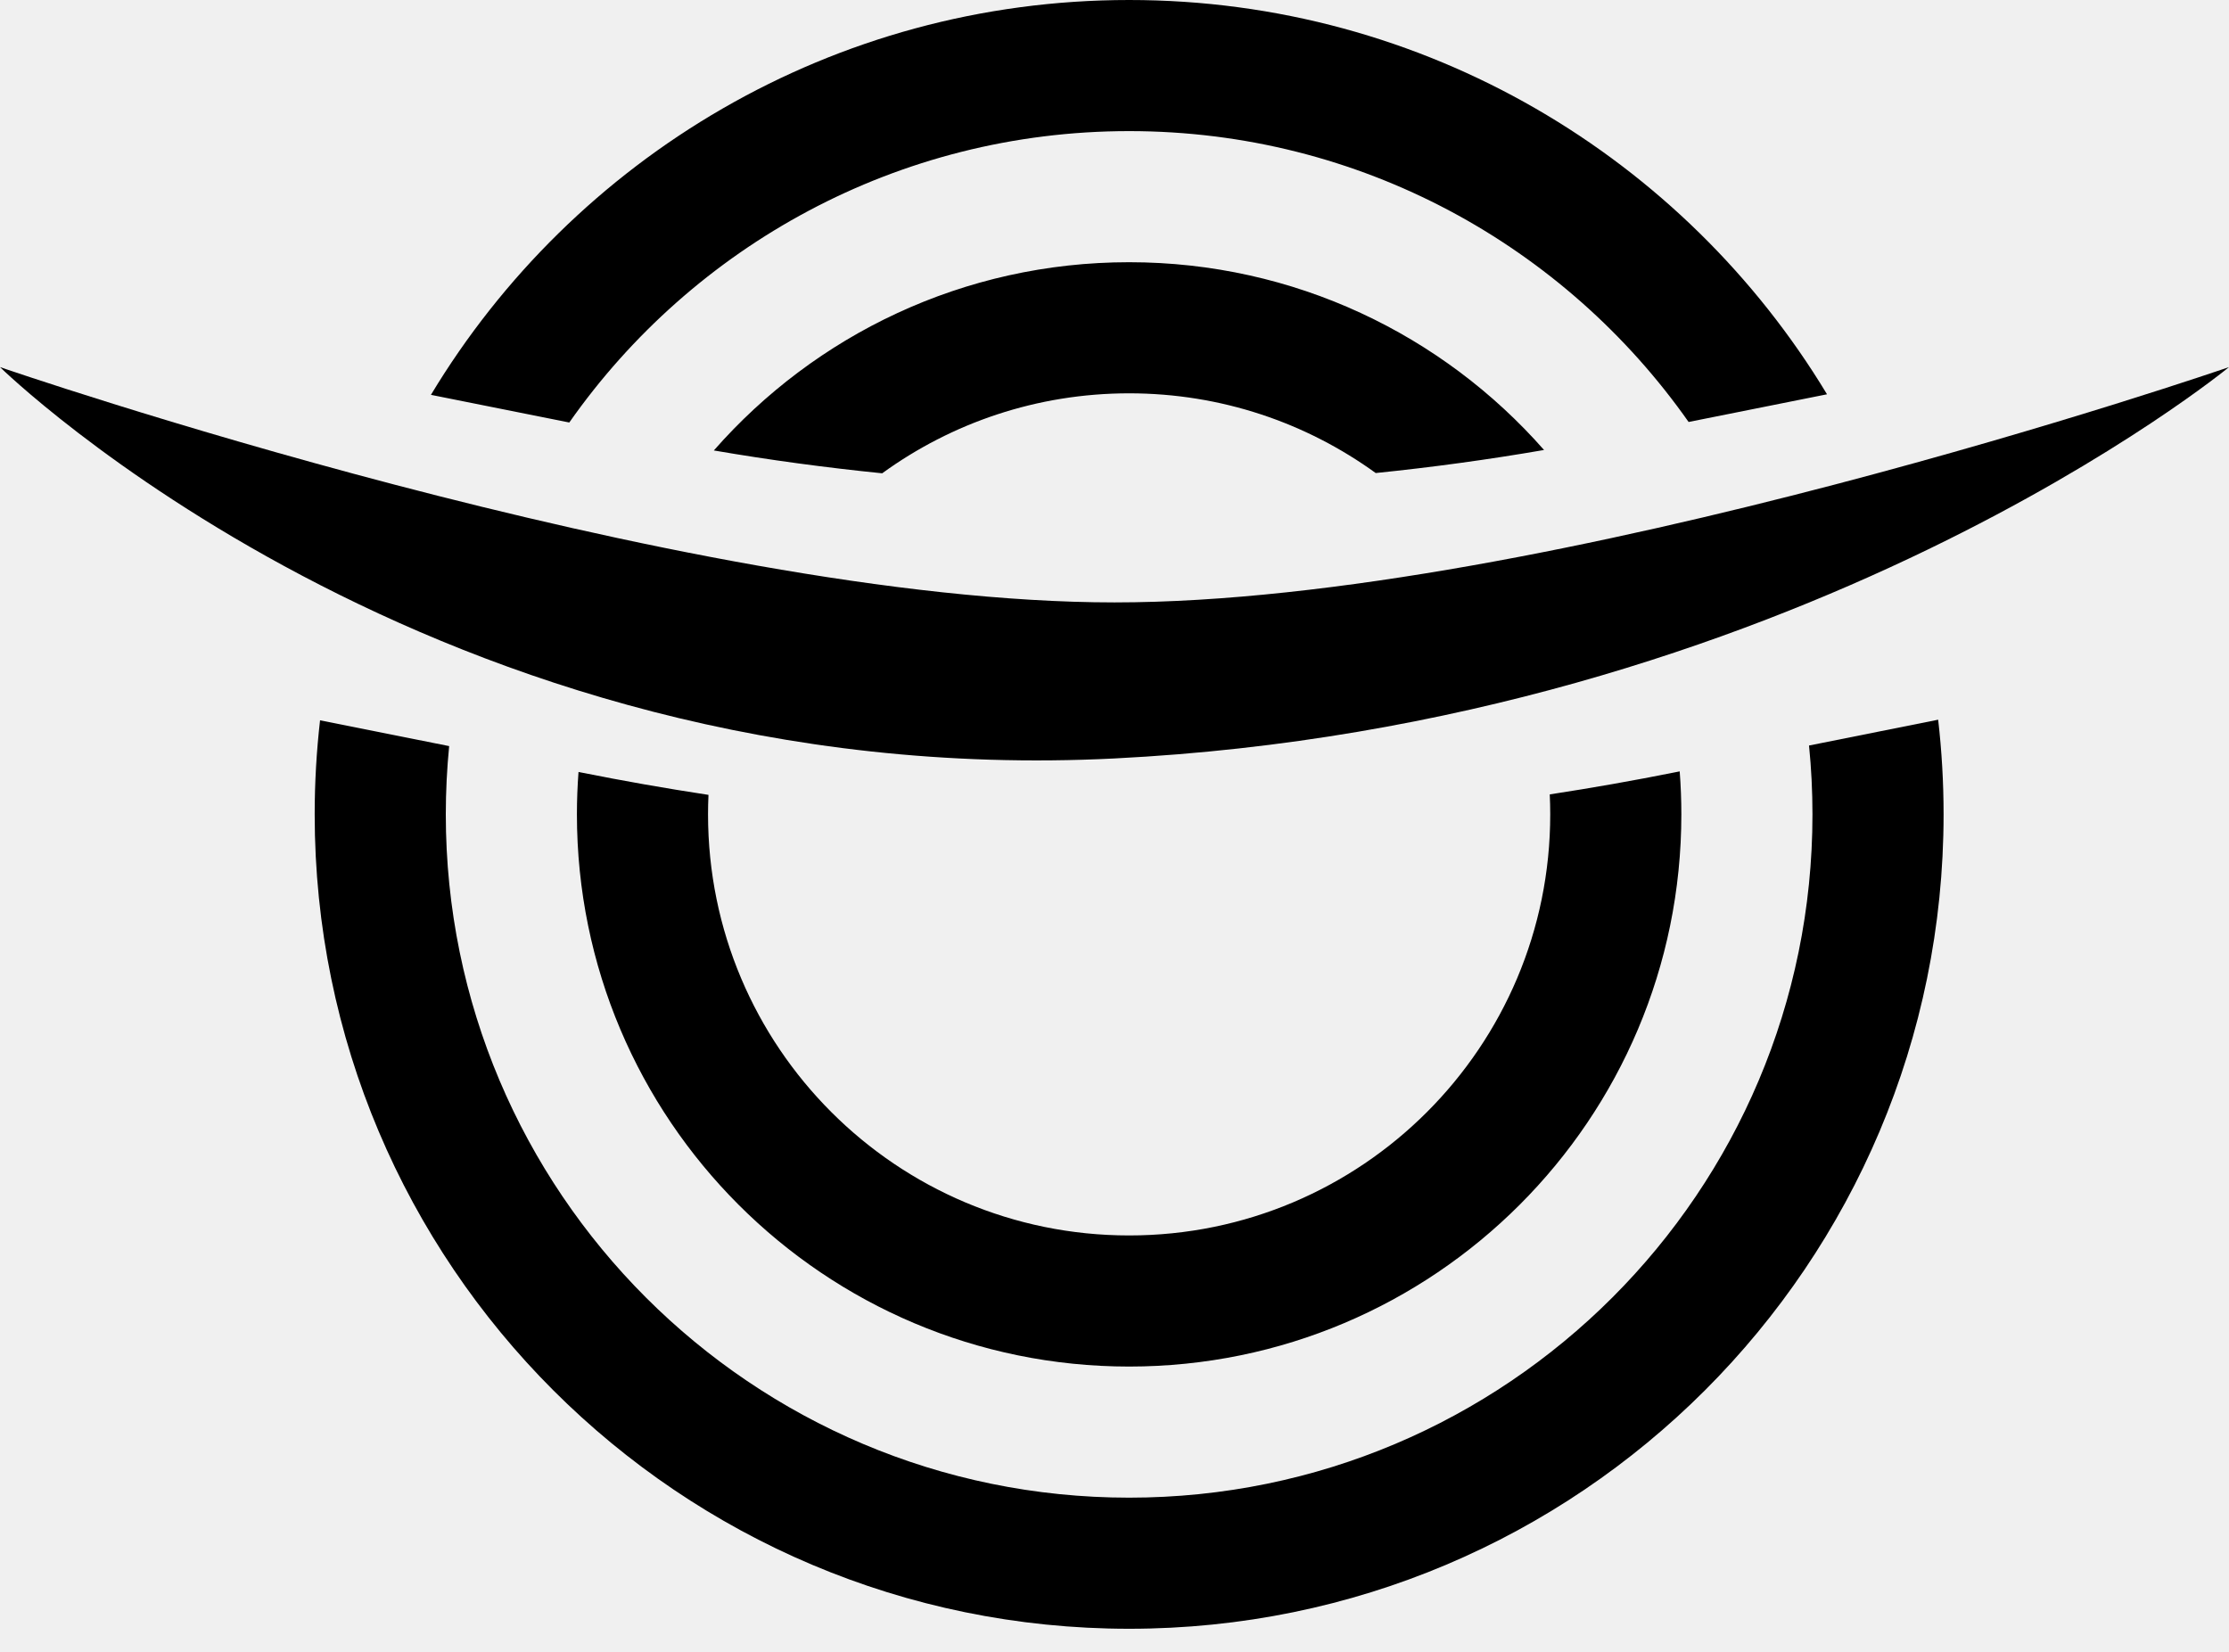
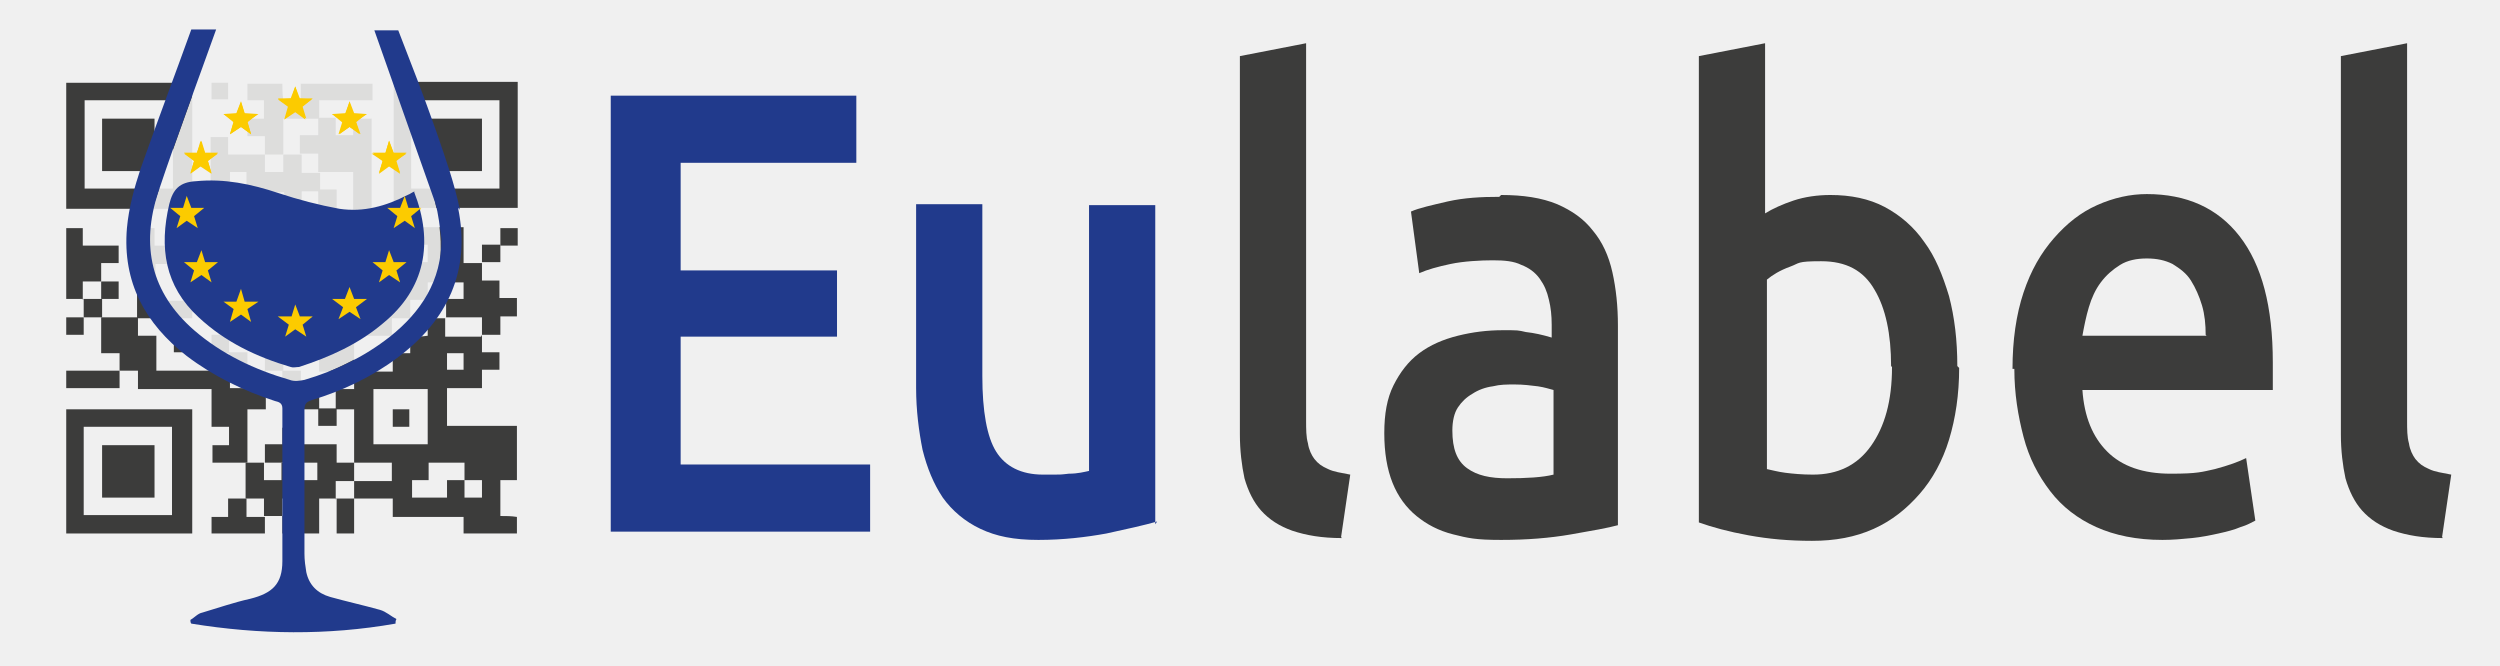
- <svg xmlns="http://www.w3.org/2000/svg" width="85" height="63" viewBox="0 0 85 63" fill="none">
-   <path fill-rule="evenodd" clip-rule="evenodd" d="M27.017 30.314C27.006 30.56 27 30.808 27 31.058C27 39.927 34.189 47.116 43.058 47.116C51.927 47.116 59.116 39.927 59.116 31.058C59.116 30.803 59.11 30.549 59.098 30.296C60.699 30.051 62.295 29.77 63.886 29.451L64.053 29.418C64.095 29.959 64.116 30.506 64.116 31.058C64.116 42.688 54.688 52.116 43.058 52.116C31.428 52.116 22 42.688 22 31.058C22 30.514 22.021 29.975 22.061 29.441L22.114 29.451C23.743 29.777 25.378 30.065 27.017 30.314ZM52.461 18.04C49.818 16.127 46.57 15 43.058 15C39.54 15 36.286 16.131 33.641 18.05C31.494 17.834 29.353 17.544 27.221 17.179C31.081 12.778 36.745 10 43.058 10C49.363 10 55.021 12.771 58.88 17.161C56.749 17.529 54.608 17.821 52.461 18.04ZM68.985 28.432C69.072 29.295 69.116 30.172 69.116 31.058C69.116 45.45 57.45 57.116 43.058 57.116C28.667 57.116 17 45.45 17 31.058C17 30.179 17.044 29.311 17.128 28.454L12.205 27.47C12.07 28.647 12 29.844 12 31.058C12 48.211 25.905 62.116 43.058 62.116C60.211 62.116 74.116 48.211 74.116 31.058C74.116 29.837 74.046 28.632 73.909 27.447L68.985 28.432ZM69.671 15.037L64.393 16.093C59.678 9.384 51.88 5 43.058 5C34.227 5 26.422 9.393 21.709 16.113L16.433 15.058C21.867 6.035 31.758 0 43.058 0C54.35 0 64.234 6.026 69.671 15.037Z" fill="black" />
-   <mask id="path-2-inside-1" fill="white">
-     <path d="M42.5 28.925C16.546 30.231 0 14 0 14C0 14 26 22.974 42.5 22.974C59 22.974 85 14 85 14C85 14 68.454 27.619 42.5 28.925Z" />
-   </mask>
-   <path d="M0 14L5.873 -3.015L-12.605 26.849L0 14ZM42.5 28.925L41.595 10.948L42.5 28.925ZM85 14L96.439 27.898L79.127 -3.015L85 14ZM0 14C-12.605 26.849 -12.6 26.855 -12.595 26.86C-12.593 26.862 -12.587 26.867 -12.584 26.871C-12.576 26.878 -12.569 26.885 -12.56 26.893C-12.544 26.909 -12.527 26.925 -12.509 26.943C-12.473 26.978 -12.432 27.017 -12.387 27.061C-12.297 27.147 -12.189 27.248 -12.064 27.365C-11.814 27.597 -11.495 27.887 -11.107 28.227C-10.333 28.906 -9.282 29.787 -7.966 30.797C-5.346 32.807 -1.615 35.375 3.117 37.872C12.559 42.854 26.401 47.758 43.405 46.903L41.595 10.948C32.645 11.398 25.237 8.839 19.917 6.033C17.268 4.635 15.241 3.227 13.948 2.235C13.307 1.743 12.863 1.366 12.631 1.162C12.515 1.061 12.454 1.004 12.448 0.999C12.446 0.997 12.458 1.008 12.484 1.033C12.497 1.045 12.513 1.061 12.533 1.081C12.544 1.09 12.555 1.101 12.566 1.113C12.572 1.119 12.579 1.125 12.585 1.131C12.588 1.134 12.593 1.139 12.595 1.141C12.6 1.145 12.605 1.15 0 14ZM43.405 46.903C59.328 46.101 72.316 41.53 81.317 37.178C85.834 34.995 89.418 32.833 91.955 31.151C93.227 30.308 94.245 29.579 94.995 29.02C95.37 28.741 95.679 28.503 95.92 28.314C96.041 28.219 96.144 28.137 96.231 28.067C96.274 28.032 96.313 28 96.348 27.972C96.365 27.958 96.382 27.945 96.397 27.932C96.404 27.926 96.412 27.92 96.419 27.914C96.422 27.911 96.428 27.907 96.429 27.906C96.434 27.902 96.439 27.898 85 14C73.561 0.102 73.566 0.099 73.57 0.095C73.572 0.093 73.576 0.089 73.579 0.087C73.586 0.082 73.591 0.077 73.597 0.073C73.608 0.063 73.618 0.055 73.628 0.047C73.647 0.032 73.661 0.02 73.673 0.011C73.695 -0.007 73.703 -0.013 73.696 -0.007C73.682 0.004 73.61 0.06 73.482 0.155C73.226 0.346 72.748 0.692 72.063 1.146C70.687 2.058 68.513 3.383 65.648 4.767C59.889 7.552 51.627 10.443 41.595 10.948L43.405 46.903ZM85 14C79.127 -3.015 79.129 -3.016 79.13 -3.016C79.131 -3.016 79.132 -3.017 79.133 -3.017C79.134 -3.017 79.135 -3.018 79.136 -3.018C79.137 -3.018 79.137 -3.018 79.135 -3.018C79.131 -3.016 79.121 -3.013 79.106 -3.008C79.074 -2.997 79.019 -2.978 78.94 -2.952C78.784 -2.899 78.537 -2.816 78.207 -2.707C77.547 -2.489 76.561 -2.169 75.317 -1.78C72.818 -1 69.327 0.039 65.375 1.075C57.005 3.268 48.283 4.974 42.5 4.974V40.974C53.217 40.974 65.745 38.193 74.5 35.899C79.111 34.691 83.151 33.487 86.043 32.585C87.494 32.132 88.668 31.751 89.494 31.478C89.908 31.341 90.235 31.232 90.468 31.153C90.584 31.114 90.677 31.082 90.744 31.059C90.778 31.047 90.806 31.038 90.828 31.031C90.838 31.027 90.847 31.024 90.855 31.021C90.859 31.02 90.862 31.019 90.865 31.018C90.867 31.017 90.868 31.017 90.869 31.016C90.871 31.016 90.873 31.015 85 14ZM42.5 4.974C36.717 4.974 27.995 3.268 19.625 1.075C15.673 0.039 12.182 -1 9.684 -1.78C8.439 -2.169 7.453 -2.489 6.793 -2.707C6.463 -2.816 6.216 -2.899 6.06 -2.952C5.981 -2.978 5.926 -2.997 5.895 -3.008C5.879 -3.013 5.869 -3.016 5.865 -3.018C5.863 -3.018 5.863 -3.018 5.864 -3.018C5.865 -3.018 5.866 -3.017 5.867 -3.017C5.868 -3.017 5.869 -3.016 5.87 -3.016C5.871 -3.016 5.873 -3.015 0 14C-5.873 31.015 -5.871 31.016 -5.869 31.016C-5.868 31.017 -5.866 31.017 -5.865 31.018C-5.862 31.019 -5.859 31.02 -5.855 31.021C-5.847 31.024 -5.838 31.027 -5.827 31.031C-5.806 31.038 -5.778 31.047 -5.744 31.059C-5.676 31.082 -5.584 31.114 -5.468 31.153C-5.235 31.232 -4.908 31.341 -4.494 31.478C-3.668 31.751 -2.494 32.132 -1.043 32.585C1.849 33.487 5.889 34.691 10.5 35.899C19.255 38.193 31.783 40.974 42.5 40.974V4.974Z" fill="black" mask="url(#path-2-inside-1)" />
+ <svg xmlns="http://www.w3.org/2000/svg" id="Livello_1" data-name="Livello 1" version="1.1" viewBox="0 0 271.8 72.3">
+   <defs>
+     <style>
+       .cls-1 {
+         mask: url(#mask);
+       }
+ 
+       .cls-2 {
+         fill: #1d1d1b;
+       }
+ 
+       .cls-2, .cls-3, .cls-4, .cls-5, .cls-6 {
+         stroke-width: 0px;
+       }
+ 
+       .cls-3 {
+         fill: #3c3c3b;
+       }
+ 
+       .cls-4 {
+         fill: #213a8c;
+       }
+ 
+       .cls-5 {
+         fill: #fccb00;
+       }
+ 
+       .cls-6 {
+         fill: #fff;
+       }
+ 
+       .cls-7 {
+         mask: url(#mask-1);
+       }
+     </style>
+     <mask id="mask" x="6.8" y="3.5" width="49.5" height="54.8" maskUnits="userSpaceOnUse">
+       <g>
+         <rect class="cls-6" x="6.8" y="8.7" width="49.5" height="49.5" />
+         <path class="cls-2" d="M23.4,3.5h17.2s6,15,6.5,17.5,2.5,9.4-2.5,13.9c-4.9,4.6-12.5,6.9-12.5,6.9,0,0-7.6-1.8-12-6.5-4.5-4.7-4.7-9.2-3.2-13.6S23.4,3.5,23.4,3.5Z" />
+       </g>
+     </mask>
+     <mask id="mask-1" x="16.1" y="3.5" width="31.8" height="38.3" maskUnits="userSpaceOnUse">
+       <g>
+         <path class="cls-6" d="M23.4,3.5h17.2s6,15,6.5,17.5,2.5,9.4-2.5,13.9c-4.9,4.6-12.5,6.9-12.5,6.9,0,0-7.6-1.8-12-6.5-4.5-4.7-4.7-9.2-3.2-13.6S23.4,3.5,23.4,3.5Z" />
+         <path class="cls-2" d="M45,20.7c2.1,5.5,1.2,10.5-3.3,14.1-2.7,2.2-5.8,3.7-9.1,4.7-.3,0-.6.1-.9,0-3.7-1.1-7.1-2.7-9.9-5.3-3.6-3.4-4.3-7.5-3.2-12.1.4-1.6,1.1-2.3,2.8-2.5,3.1-.3,6,.3,8.9,1.3,2.1.7,4.3,1.3,6.5,1.7,2.6.4,5-.3,7.3-1.5.2-.1.5-.3.8-.4Z" />
+       </g>
+     </mask>
+   </defs>
+   <g>
+     <path class="cls-4" d="M66.4,57.8V10.4h26.7v7.3h-19.1v11.7h17v7.2h-17v13.9h20.6v7.3h-28.1Z" />
+     <path class="cls-4" d="M125.8,56.7c-1.4.4-3.2.8-5.5,1.3-2.2.4-4.7.7-7.4.7s-4.6-.4-6.3-1.2c-1.7-.8-3.1-2-4.1-3.4-1-1.5-1.7-3.2-2.2-5.2-.4-2-.7-4.3-.7-6.7v-20h7.2v18.7c0,3.8.5,6.6,1.5,8.2,1,1.6,2.7,2.5,5.1,2.5s1.8,0,2.8-.1c1,0,1.7-.2,2.2-.3v-28.9h7.2v34.7Z" />
+     <path class="cls-3" d="M145.9,58.5c-2.2,0-3.9-.3-5.4-.8-1.4-.5-2.5-1.2-3.4-2.2-.8-.9-1.4-2.1-1.8-3.5-.3-1.4-.5-3-.5-4.8V6.1l7.2-1.4v41c0,1,0,1.8.2,2.5.1.7.4,1.3.7,1.7.4.5.8.8,1.5,1.1.6.3,1.4.4,2.4.6l-1,6.8Z" />
+     <path class="cls-3" d="M163.2,21.2c2.4,0,4.4.3,6.1,1,1.6.7,2.9,1.6,3.9,2.9,1,1.2,1.7,2.7,2.1,4.5.4,1.8.6,3.7.6,5.8v21.7c-1.1.3-2.8.6-5.1,1-2.3.4-4.8.6-7.6.6s-3.6-.2-5.2-.6c-1.6-.4-2.9-1.1-4-2-1.1-.9-2-2.1-2.6-3.6-.6-1.5-.9-3.3-.9-5.4s.3-3.8,1-5.2c.7-1.4,1.6-2.6,2.8-3.5,1.2-.9,2.6-1.5,4.2-1.9,1.6-.4,3.2-.6,4.9-.6s1.6,0,2.5.2c.9.1,1.8.3,2.8.6v-1.4c0-1-.1-1.9-.3-2.7-.2-.9-.5-1.6-1-2.3-.5-.7-1.2-1.2-2-1.5-.8-.4-1.8-.5-3.1-.5s-3.2.1-4.6.4c-1.4.3-2.5.6-3.4,1l-.9-6.7c.9-.4,2.3-.7,4-1.1,1.8-.4,3.6-.5,5.6-.5ZM163.8,52c2.2,0,3.9-.1,5.1-.4v-9.2c-.4-.1-1-.3-1.7-.4-.8-.1-1.6-.2-2.5-.2s-1.6,0-2.4.2c-.8.1-1.6.4-2.2.8-.7.4-1.2.9-1.6,1.5s-.6,1.5-.6,2.5c0,2,.5,3.3,1.6,4.1,1.1.8,2.5,1.1,4.4,1.1Z" />
+     <path class="cls-3" d="M213,40c0,2.9-.4,5.5-1.1,7.8-.7,2.3-1.8,4.3-3.2,5.9-1.4,1.6-3,2.9-5,3.8-2,.9-4.2,1.3-6.7,1.3s-4.7-.2-6.9-.6c-2.2-.4-4-.9-5.4-1.4V6.1l7.2-1.4v18.5c.8-.5,1.9-1,3.1-1.4,1.2-.4,2.6-.6,4-.6,2.2,0,4.2.4,5.9,1.3,1.7.9,3.2,2.2,4.3,3.8,1.2,1.6,2,3.6,2.7,5.9.6,2.3.9,4.8.9,7.6ZM205.6,39.8c0-3.5-.6-6.3-1.8-8.3-1.2-2.1-3.1-3.1-5.8-3.1s-2.3.2-3.4.6c-1.1.4-1.9.9-2.5,1.4v20.6c.5.1,1.2.3,2,.4.8.1,1.8.2,3,.2,2.7,0,4.8-1,6.3-3.1,1.5-2.1,2.3-4.9,2.3-8.6Z" />
+     <path class="cls-3" d="M218.8,40.1c0-3.1.4-5.9,1.2-8.3.8-2.4,1.9-4.3,3.3-5.9,1.4-1.6,2.9-2.8,4.7-3.6,1.8-.8,3.6-1.2,5.4-1.2,4.3,0,7.7,1.5,10.1,4.6,2.4,3.1,3.6,7.6,3.6,13.7s0,1,0,1.5c0,.6,0,1.1,0,1.5h-20.7c.2,2.9,1.1,5.1,2.7,6.7,1.6,1.6,3.9,2.4,6.9,2.4s3.4-.2,4.8-.5c1.5-.4,2.6-.8,3.4-1.2l1,6.8c-.4.2-.9.5-1.6.7-.7.3-1.5.5-2.4.7-.9.2-1.9.4-2.9.5-1,.1-2.1.2-3.2.2-2.8,0-5.2-.5-7.2-1.4-2-.9-3.7-2.2-5-3.9-1.3-1.7-2.3-3.6-2.9-5.9-.6-2.3-1-4.7-1-7.4ZM239.8,36.4c0-1.1-.1-2.2-.4-3.2-.3-1-.7-1.9-1.2-2.7-.5-.8-1.2-1.3-2-1.8-.8-.4-1.7-.6-2.8-.6s-2.1.2-2.9.7-1.5,1.1-2.1,1.9c-.6.8-1,1.7-1.3,2.7-.3,1-.5,2-.7,3.1h13.5Z" />
+     <path class="cls-3" d="M265.6,58.5c-2.2,0-3.9-.3-5.4-.8-1.4-.5-2.5-1.2-3.4-2.2-.8-.9-1.4-2.1-1.8-3.5-.3-1.4-.5-3-.5-4.8V6.1l7.2-1.4v41c0,1,0,1.8.2,2.5.1.7.4,1.3.7,1.7.4.5.8.8,1.5,1.1.6.3,1.4.4,2.4.6l-1,6.8Z" />
+   </g>
+   <g>
+     <g>
+       <g>
+         <g class="cls-1">
+           <g>
+             <path class="cls-3" d="M40.5,24.7h9.9v3.9h2,0v1.9h1.9v1.9h1.9v2h-1.8v2h-2,0v-1.9h-3.9,0v-2h1.9v-1.8h-3.9v1.9h-1.9v2h-2v1.9h-4.1v3.9h0c-1.3,0-2.6,0-3.8,0v-2h1.8v-2h-1.8v-1.9c.6,0,1.2,0,1.8,0v-3.9h-5.8v-1.8h-1.9v3.8h1.9c0,.7,0,1.3,0,1.9-.6,0-1.3,0-2,0v2c-1.3,0-2.6,0-3.9,0v-4h1.9v-1.9h-7.9v-1.9h0c2.7,0,5.3,0,8,0v-2h-8,0v-1.9h4.1v-9.9h1.9v1.9h4,0v1.9h2v-1.9h0c.7,0,1.3,0,2,0h0v2h2,0c0,.6,0,1.3,0,2h-2v2.2c-.7,0-1.3,0-1.9,0,0-.7,0-1.4,0-2.1h-1.9v2.1h1.9c0,.7,0,1.3,0,2-.6,0-1.3,0-1.9,0v1.9h1.9v-1.9h2v3.9h1.9v-3.8h1.9,0v1.9h3.9v-1.9h0ZM40.6,34.4v-1.9h2.2v-2h1.9c0-.7,0-1.3,0-2h1.8v-1.9h-3.9v1.9h-2.2v1.9c-.7,0-1.3,0-1.8,0v3.8h1.9ZM25,18.7v4h1.8v-4h-1.8Z" />
+             <path class="cls-3" d="M52.4,36.4v1.9h1.9v1.9h-1.9v2h-3.8v4.1h7.6v5.9h-1.8v3.9c.6,0,1.2,0,1.8.1v1.8h-5.8c0-.6,0-1.2,0-1.8h-7.7v-2h-4.2,0v-1.9h0c1.4,0,2.7,0,4.1,0v-2h-4.1,0v-5.8h-2v-2.2h2v-1.9s0,0,0,0h4.2v-2h1.9v-1.8c.7,0,1.3,0,1.9-.1v-1.9h1.9,0v2h3.9,0ZM50.5,52.2v1.9h1.9v-1.9h-1.9v-1.9h-3.9v1.9h-1.8v1.9h3.8v-1.9c.7,0,1.3,0,1.9,0ZM40.6,42.3v6h5.9v-6h-5.9ZM48.6,38.4v1.8h1.8v-1.8h-1.8Z" />
+             <path class="cls-3" d="M7.2,9h13.7v13.7H7.2v-13.7ZM18.8,10.9h-9.6v9.6h9.6v-9.6Z" />
+             <path class="cls-3" d="M42.8,8.9h13.5v13.7h-13.5v-13.7ZM44.7,20.5h9.6v-9.6h-9.6v9.6Z" />
+             <path class="cls-3" d="M7.2,44.5h13.7v13.5H7.2v-13.5ZM9.1,46.4v9.6h9.6v-9.6h-9.6Z" />
+             <path class="cls-3" d="M11,34.5c1.3,0,2.6,0,4,0h0v2h2v3.8c2.7,0,5.4,0,8,0,0,.6,0,1.3,0,1.9h1.9v-1.9c.7,0,1.3,0,2,0,0,1.4,0,2.7,0,4.2h-2v5.8h0c-1.3,0-2.5,0-3.8,0v-1.9h1.8v-2h-1.9v-4.1h-8v-2h-2,0v-1.9h-2c0-1.4,0-2.6,0-3.9,0,0,0,0,0,0Z" />
+             <path class="cls-3" d="M36.6,54.2h-1.9v3.8h-4c0-.6,0-1.3,0-1.9.6,0,1.3,0,1.9,0v-1.9h-1.9v1.9c-.7,0-1.3,0-2,0h0v-1.9h-2,0c0-1.3,0-2.6,0-3.9h0c.7,0,1.3,0,2,0,0,.6,0,1.3,0,1.9h1.9v-1.9c.7,0,1.3,0,2,0,0,.6,0,1.3,0,1.9h1.9v-1.9h-1.9c0-.7,0-1.3,0-2h4v2h1.9,0v2h0c-.6,0-1.3,0-2,0v2h0Z" />
+             <path class="cls-3" d="M34.6,12.8h1.9v1.9h1.9v-1.8h2c0,4,0,7.9,0,11.9h0c-1.3,0-2.6,0-3.9,0h0c0-.6,0-1.3,0-2,.6,0,1.3,0,1.9,0v-4.1h-3.8,0v-2h-2,0v-2h2v-1.9h0Z" />
+             <path class="cls-3" d="M28.8,16.7v-1.9h-1.9v-1.9h1.8v-2c-.6,0-1.2,0-1.8,0v-1.8h3.8c0,.6,0,1.2.1,1.8h1.9v-1.8h7.8v1.8h-5.8c0,.7,0,1.4,0,2,0,0,0,0,0,0h-3.9v3.9h0c-.7,0-1.3,0-2,0h0Z" />
+             <path class="cls-3" d="M14.9,34.5v-9.7h1.9v1.9c.7,0,1.4,0,2,0h0v2h0c-.6,0-1.3,0-1.9,0v4h4v1.9h-6,0Z" />
+             <path class="cls-3" d="M9.1,32.5h-1.9v-7.7h1.8v1.9h3.9v1.9h-1.9v2h0c-.6,0-1.3,0-2,0v2h0Z" />
+             <path class="cls-3" d="M28.8,56.1v1.9h-5.8v-1.8h1.8v-2c.7,0,1.4,0,2,0h0v2h2,0Z" />
+             <path class="cls-3" d="M13,40.3v1.9h-5.8v-1.9c1.9,0,3.9,0,5.8,0,0,0,0,0,0,0Z" />
+             <path class="cls-3" d="M38.5,54.2v3.8h-1.9c0-1.3,0-2.6,0-3.8,0,0,0,0,0,0h2,0Z" />
+             <path class="cls-3" d="M9.1,34.5c0-.7,0-1.3,0-2h0c.7,0,1.3,0,2,0h0c0,.6,0,1.3,0,2,0,0,0,0,0,0-.6,0-1.3,0-1.9,0h0Z" />
+             <path class="cls-3" d="M9.1,34.5v1.9h-1.9v-1.9c.6,0,1.3,0,1.9,0,0,0,0,0,0,0Z" />
+             <path class="cls-3" d="M11,30.6h1.9v1.9c-.6,0-1.3,0-1.9,0h0c0-.6,0-1.3,0-2h0Z" />
+             <path class="cls-3" d="M52.4,28.6v-2h2,0v1.9c-.7,0-1.3,0-2,0,0,0,0,0,0,0Z" />
+             <path class="cls-3" d="M54.4,26.7v-1.9h1.9v1.9c-.6,0-1.3,0-1.9,0,0,0,0,0,0,0Z" />
+             <path class="cls-3" d="M23,10.8v-1.8h1.8v1.8h-1.8Z" />
+             <path class="cls-3" d="M21,36.5v1.8h-2.1v-1.8h2.1Z" />
+             <path class="cls-3" d="M26.9,40.3h-2v-2h2v2Z" />
+             <path class="cls-3" d="M24.9,36.4c0,.7,0,1.3,0,2h-1.9v-2h1.9Z" />
+             <path class="cls-3" d="M30.8,40.3c-.7,0-1.3,0-2,0v-3.9c.6,0,1.2,0,2,0v-2h1.9v3.9h-1.9v2Z" />
+             <path class="cls-3" d="M34.7,44.5h-2v-2.2h2v2.2Z" />
+             <path class="cls-3" d="M32.7,42.3h-2v-2h2v2Z" />
+             <path class="cls-3" d="M36.6,44.4v1.9h-2v-1.9h2Z" />
+             <path class="cls-3" d="M34.6,20.6h2v2.2h-2v-2.2Z" />
+             <path class="cls-3" d="M32.7,48.4h-2v-1.9h2v1.9Z" />
+             <path class="cls-3" d="M30.8,50.3h-2v-2h2v2Z" />
+             <path class="cls-3" d="M44.5,46.4h-1.8v-1.9h1.8v1.9Z" />
+             <path class="cls-3" d="M11.1,12.9h5.7v5.7h-5.7v-5.7Z" />
+             <path class="cls-3" d="M46.6,18.6v-5.7h5.8v5.7h-5.8Z" />
+             <path class="cls-3" d="M11.1,48.4h5.7v5.7h-5.7v-5.7Z" />
+           </g>
+         </g>
+         <path class="cls-4" d="M50,22.8c-.6-2.9-1.6-5.7-2.6-8.6-1.3-3.7-2.7-7.3-4.1-10.9h-2.6c2.2,6.2,4.4,12.5,6.6,18.7.4,1.3.5,2.7.7,4,0,4.5-2.2,7.9-5.6,10.6-2.8,2.2-5.9,3.7-9.3,4.7-.5.1-1.1.2-1.6,0-3.8-1.1-7.4-2.8-10.4-5.4-4.7-4.1-5.8-9.2-3.9-15,2-6,4.2-11.8,6.3-17.7h-2.7c-1.8,5-3.7,10-5.5,15.1-.7,2.1-1.3,4.3-1.5,6.5-.5,5.9,2,10.4,6.5,13.9,2.9,2.2,6.2,3.8,9.6,4.9.4.1.8.2.8.8,0,5.5,0,11.1,0,16.6,0,2.5-1.1,3.5-3.5,4.1-1.8.4-3.5,1-5.2,1.5-.5.1-.8.5-1.3.8,0,.1,0,.3.1.4,7.4,1.2,14.8,1.3,22.2,0,0-.2,0-.3.1-.5-.6-.3-1.1-.8-1.8-1-1.8-.5-3.6-.9-5.4-1.4-1.4-.4-2.3-1.3-2.6-2.7-.1-.6-.2-1.3-.2-2,0-5.2,0-10.4,0-15.6,0-.7.2-.9.8-1.1,3.3-1,6.5-2.5,9.3-4.6,5.5-4.1,8-9.5,6.6-16.3Z" />
+       </g>
+       <g class="cls-7">
+         <g>
+           <polygon class="cls-5" points="32.1 9.4 32.5 10.7 33.9 10.8 32.8 11.6 33.2 13 32.1 12.2 30.9 13 31.3 11.6 30.2 10.8 31.6 10.7 32.1 9.4" />
+           <polygon class="cls-5" points="20.3 21.3 20.8 22.7 22.2 22.7 21 23.5 21.5 24.9 20.3 24.1 19.1 24.9 19.6 23.5 18.4 22.7 19.8 22.7 20.3 21.3" />
+           <polygon class="cls-5" points="21.8 15.3 22.3 16.7 23.7 16.7 22.6 17.5 23 18.9 21.8 18.1 20.7 18.9 21.1 17.5 20 16.7 21.4 16.7 21.8 15.3" />
+           <polygon class="cls-5" points="26.2 11.1 26.6 12.4 28 12.4 26.9 13.3 27.3 14.6 26.2 13.8 25 14.6 25.4 13.3 24.3 12.4 25.7 12.4 26.2 11.1" />
+           <polygon class="cls-5" points="42.3 15.3 41.9 16.7 40.4 16.7 41.6 17.5 41.2 18.9 42.3 18.1 43.5 18.9 43 17.5 44.2 16.7 42.8 16.7 42.3 15.3" />
+           <polygon class="cls-5" points="21.8 27.2 22.3 28.5 23.7 28.6 22.6 29.4 23 30.8 21.8 30 20.7 30.8 21.1 29.4 20 28.6 21.4 28.5 21.8 27.2" />
+           <polygon class="cls-5" points="42.3 27.2 41.9 28.5 40.4 28.6 41.6 29.4 41.2 30.8 42.3 30 43.5 30.8 43 29.4 44.2 28.6 42.8 28.5 42.3 27.2" />
+           <polygon class="cls-5" points="38 11.1 37.5 12.4 36.1 12.4 37.2 13.3 36.8 14.6 38 13.8 39.1 14.6 38.7 13.3 39.8 12.4 38.4 12.4 38 11.1" />
+           <polygon class="cls-5" points="26.2 31.5 26.6 32.8 28 32.8 26.9 33.7 27.3 35 26.2 34.2 25 35 25.4 33.7 24.3 32.8 25.7 32.8 26.2 31.5" />
+           <polygon class="cls-5" points="38 31.5 37.5 32.8 36.1 32.8 37.2 33.7 36.8 35 38 34.2 39.1 35 38.7 33.7 39.8 32.8 38.4 32.8 38 31.5" />
+           <polygon class="cls-5" points="43.9 21.3 44.4 22.7 45.8 22.7 44.7 23.5 45.1 24.9 43.9 24.1 42.8 24.9 43.2 23.5 42.1 22.7 43.5 22.7 43.9 21.3" />
+           <polygon class="cls-5" points="32.1 33.1 32.5 34.4 33.9 34.5 32.8 35.3 33.2 36.7 32.1 35.8 30.9 36.7 31.3 35.3 30.2 34.5 31.6 34.4 32.1 33.1" />
+         </g>
+       </g>
+     </g>
+     <path class="cls-4" d="M45,20.8c2.2,5.6,1.2,10.6-3.3,14.3-2.7,2.3-5.8,3.7-9.2,4.8-.3,0-.6.1-.9,0-3.7-1.1-7.1-2.7-10-5.4-3.7-3.4-4.3-7.6-3.2-12.3.4-1.6,1.1-2.4,2.9-2.5,3.1-.3,6,.3,9,1.3,2.1.7,4.4,1.3,6.6,1.7,2.6.4,5.1-.3,7.4-1.5.3-.1.5-.3.8-.4Z" />
+     <g>
+       <polygon class="cls-5" points="32.1 9.4 32.6 10.7 34 10.7 32.9 11.6 33.3 12.9 32.1 12.1 31 12.9 31.4 11.6 30.2 10.7 31.7 10.7 32.1 9.4" />
+       <polygon class="cls-5" points="20.3 21.3 20.8 22.6 22.2 22.6 21.1 23.5 21.5 24.8 20.3 24 19.2 24.8 19.6 23.5 18.5 22.6 19.9 22.6 20.3 21.3" />
+       <polygon class="cls-5" points="21.9 15.3 22.3 16.6 23.7 16.6 22.6 17.5 23 18.8 21.9 18 20.7 18.8 21.1 17.5 20 16.6 21.4 16.6 21.9 15.3" />
+       <polygon class="cls-5" points="26.2 11 26.6 12.3 28.1 12.4 26.9 13.2 27.3 14.6 26.2 13.8 25 14.6 25.4 13.2 24.3 12.4 25.7 12.3 26.2 11" />
+       <polygon class="cls-5" points="42.3 15.3 41.9 16.6 40.5 16.6 41.6 17.5 41.2 18.8 42.3 18 43.5 18.8 43.1 17.5 44.2 16.6 42.8 16.6 42.3 15.3" />
+       <polygon class="cls-5" points="21.9 27.2 22.3 28.5 23.7 28.5 22.6 29.4 23 30.7 21.9 29.9 20.7 30.7 21.1 29.4 20 28.5 21.4 28.5 21.9 27.2" />
+       <polygon class="cls-5" points="42.3 27.2 41.9 28.5 40.5 28.5 41.6 29.4 41.2 30.7 42.3 29.9 43.5 30.7 43.1 29.4 44.2 28.5 42.8 28.5 42.3 27.2" />
+       <polygon class="cls-5" points="38 11 37.6 12.3 36.1 12.4 37.3 13.2 36.9 14.6 38 13.8 39.2 14.6 38.7 13.2 39.9 12.4 38.5 12.3 38 11" />
+       <polygon class="cls-5" points="26.2 31.4 26.6 32.8 28.1 32.8 26.9 33.6 27.3 35 26.2 34.2 25 35 25.4 33.6 24.3 32.8 25.7 32.8 26.2 31.4" />
+       <polygon class="cls-5" points="44 21.3 44.4 22.6 45.8 22.6 44.7 23.5 45.1 24.8 44 24 42.8 24.8 43.2 23.5 42.1 22.6 43.5 22.6 44 21.3" />
+       <polygon class="cls-5" points="32.1 33.1 32.6 34.4 34 34.4 32.9 35.3 33.3 36.6 32.1 35.8 31 36.6 31.4 35.3 30.2 34.4 31.7 34.4 32.1 33.1" />
+       <polygon class="cls-5" points="38 31.2 37.5 32.5 36.1 32.5 37.3 33.4 36.8 34.7 38 33.9 39.2 34.7 38.7 33.4 39.9 32.5 38.5 32.5 38 31.2" />
+     </g>
+   </g>
</svg>
